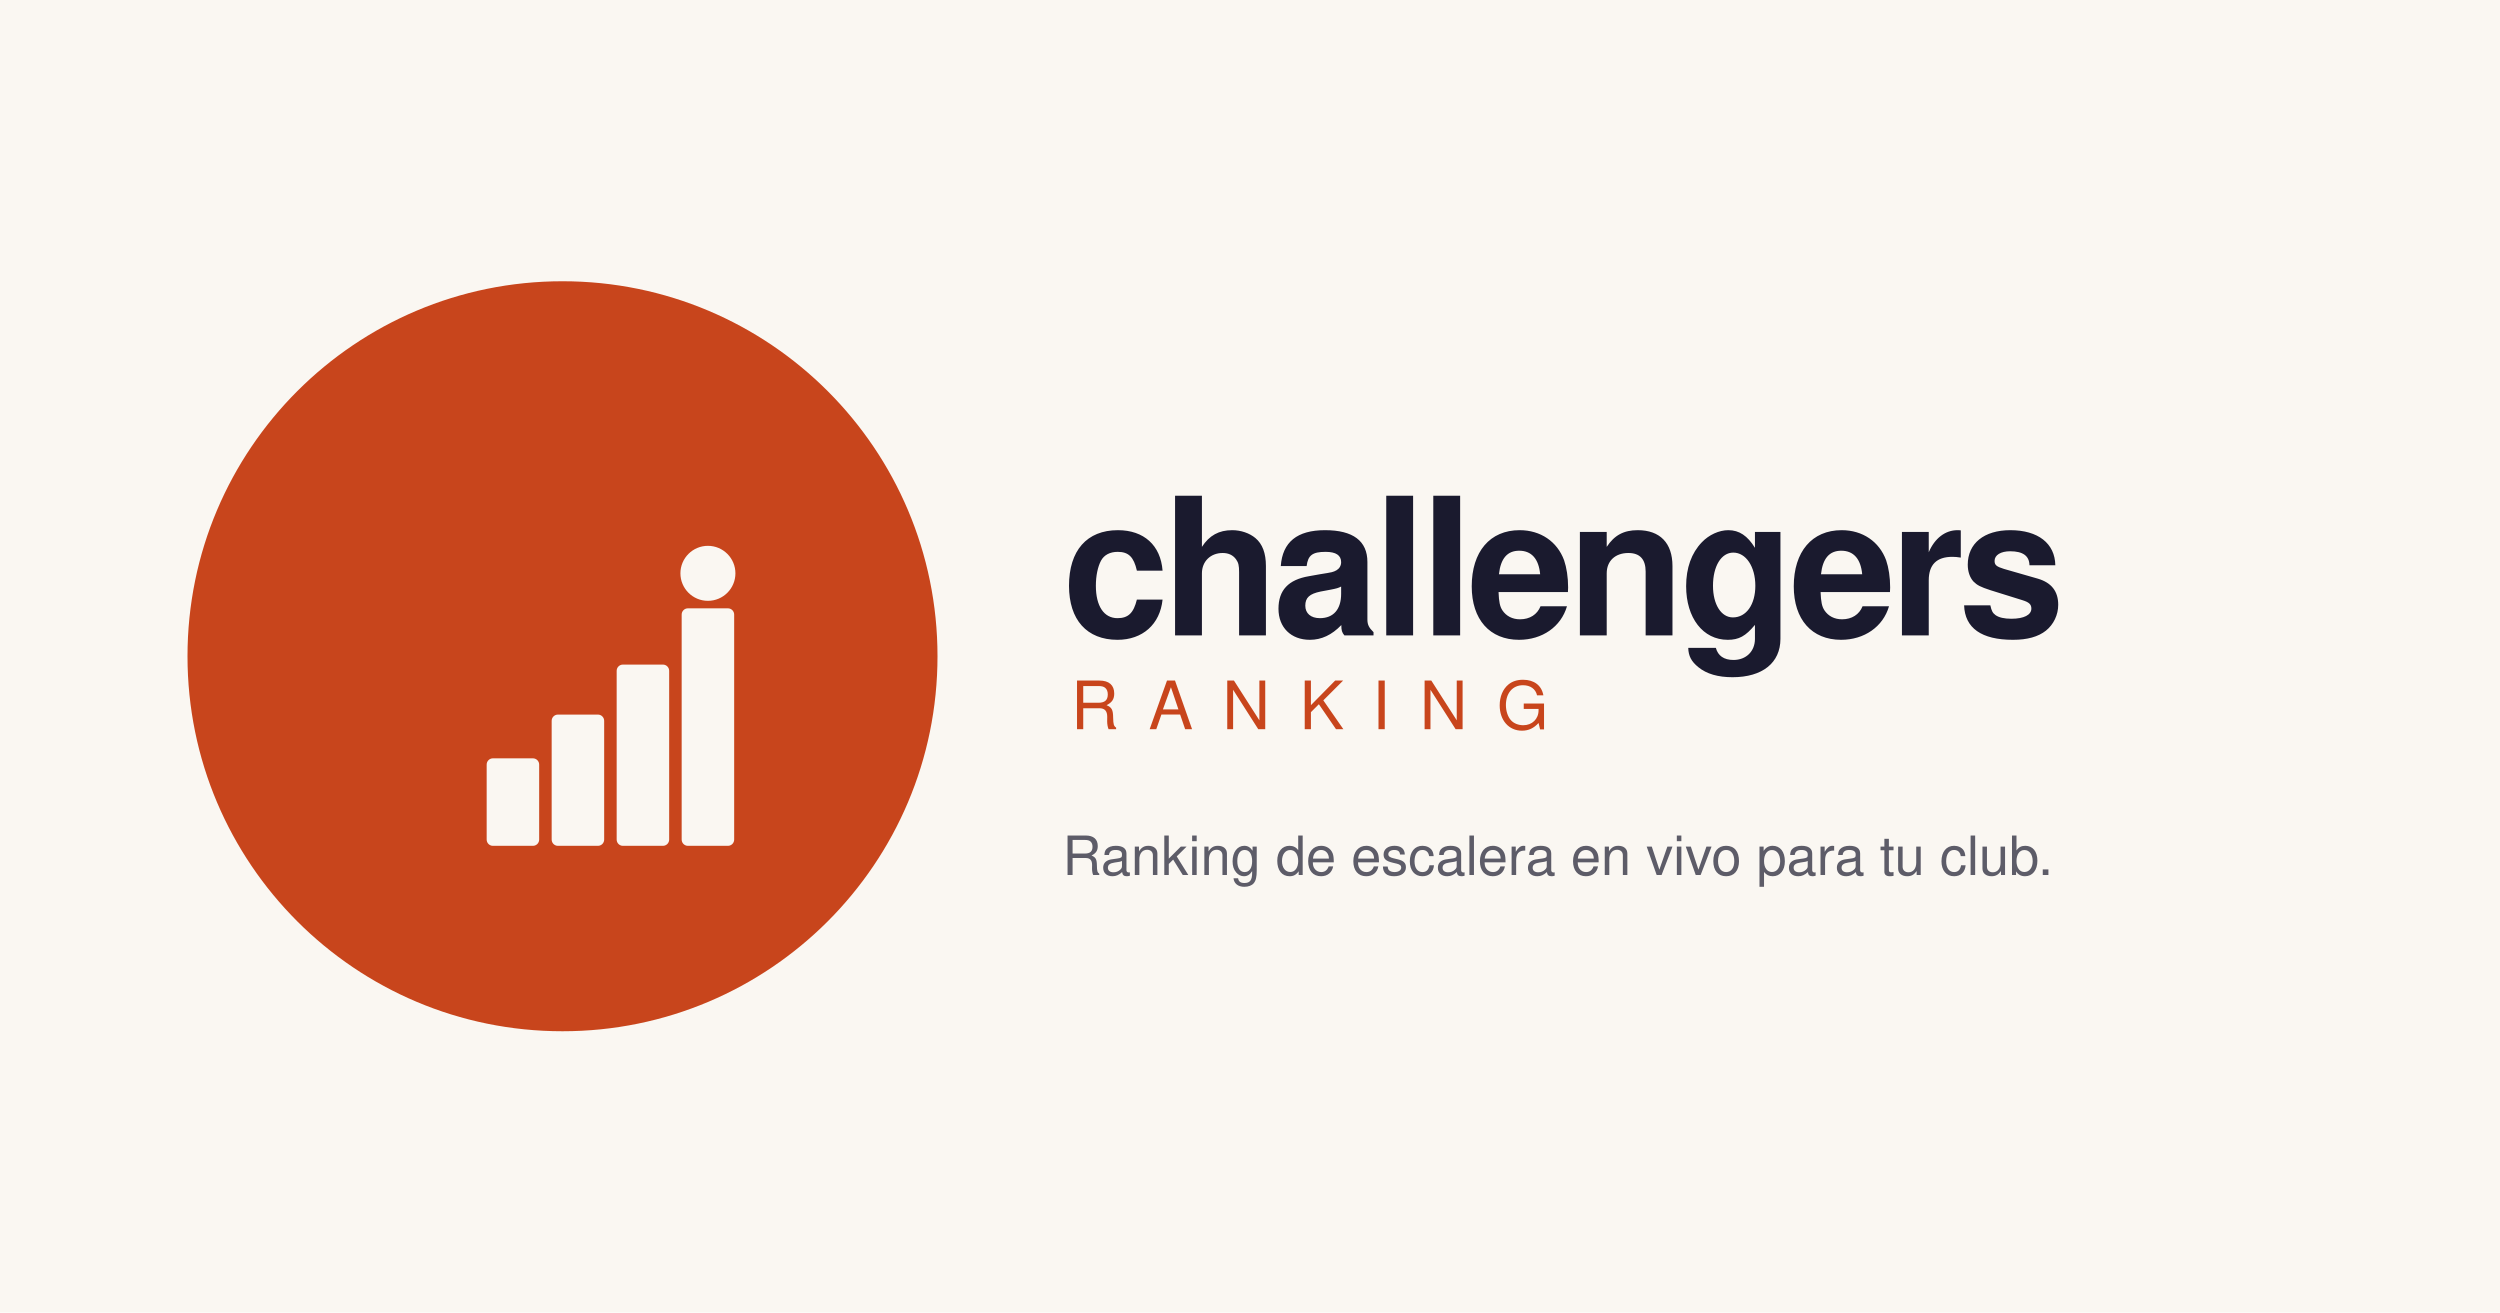
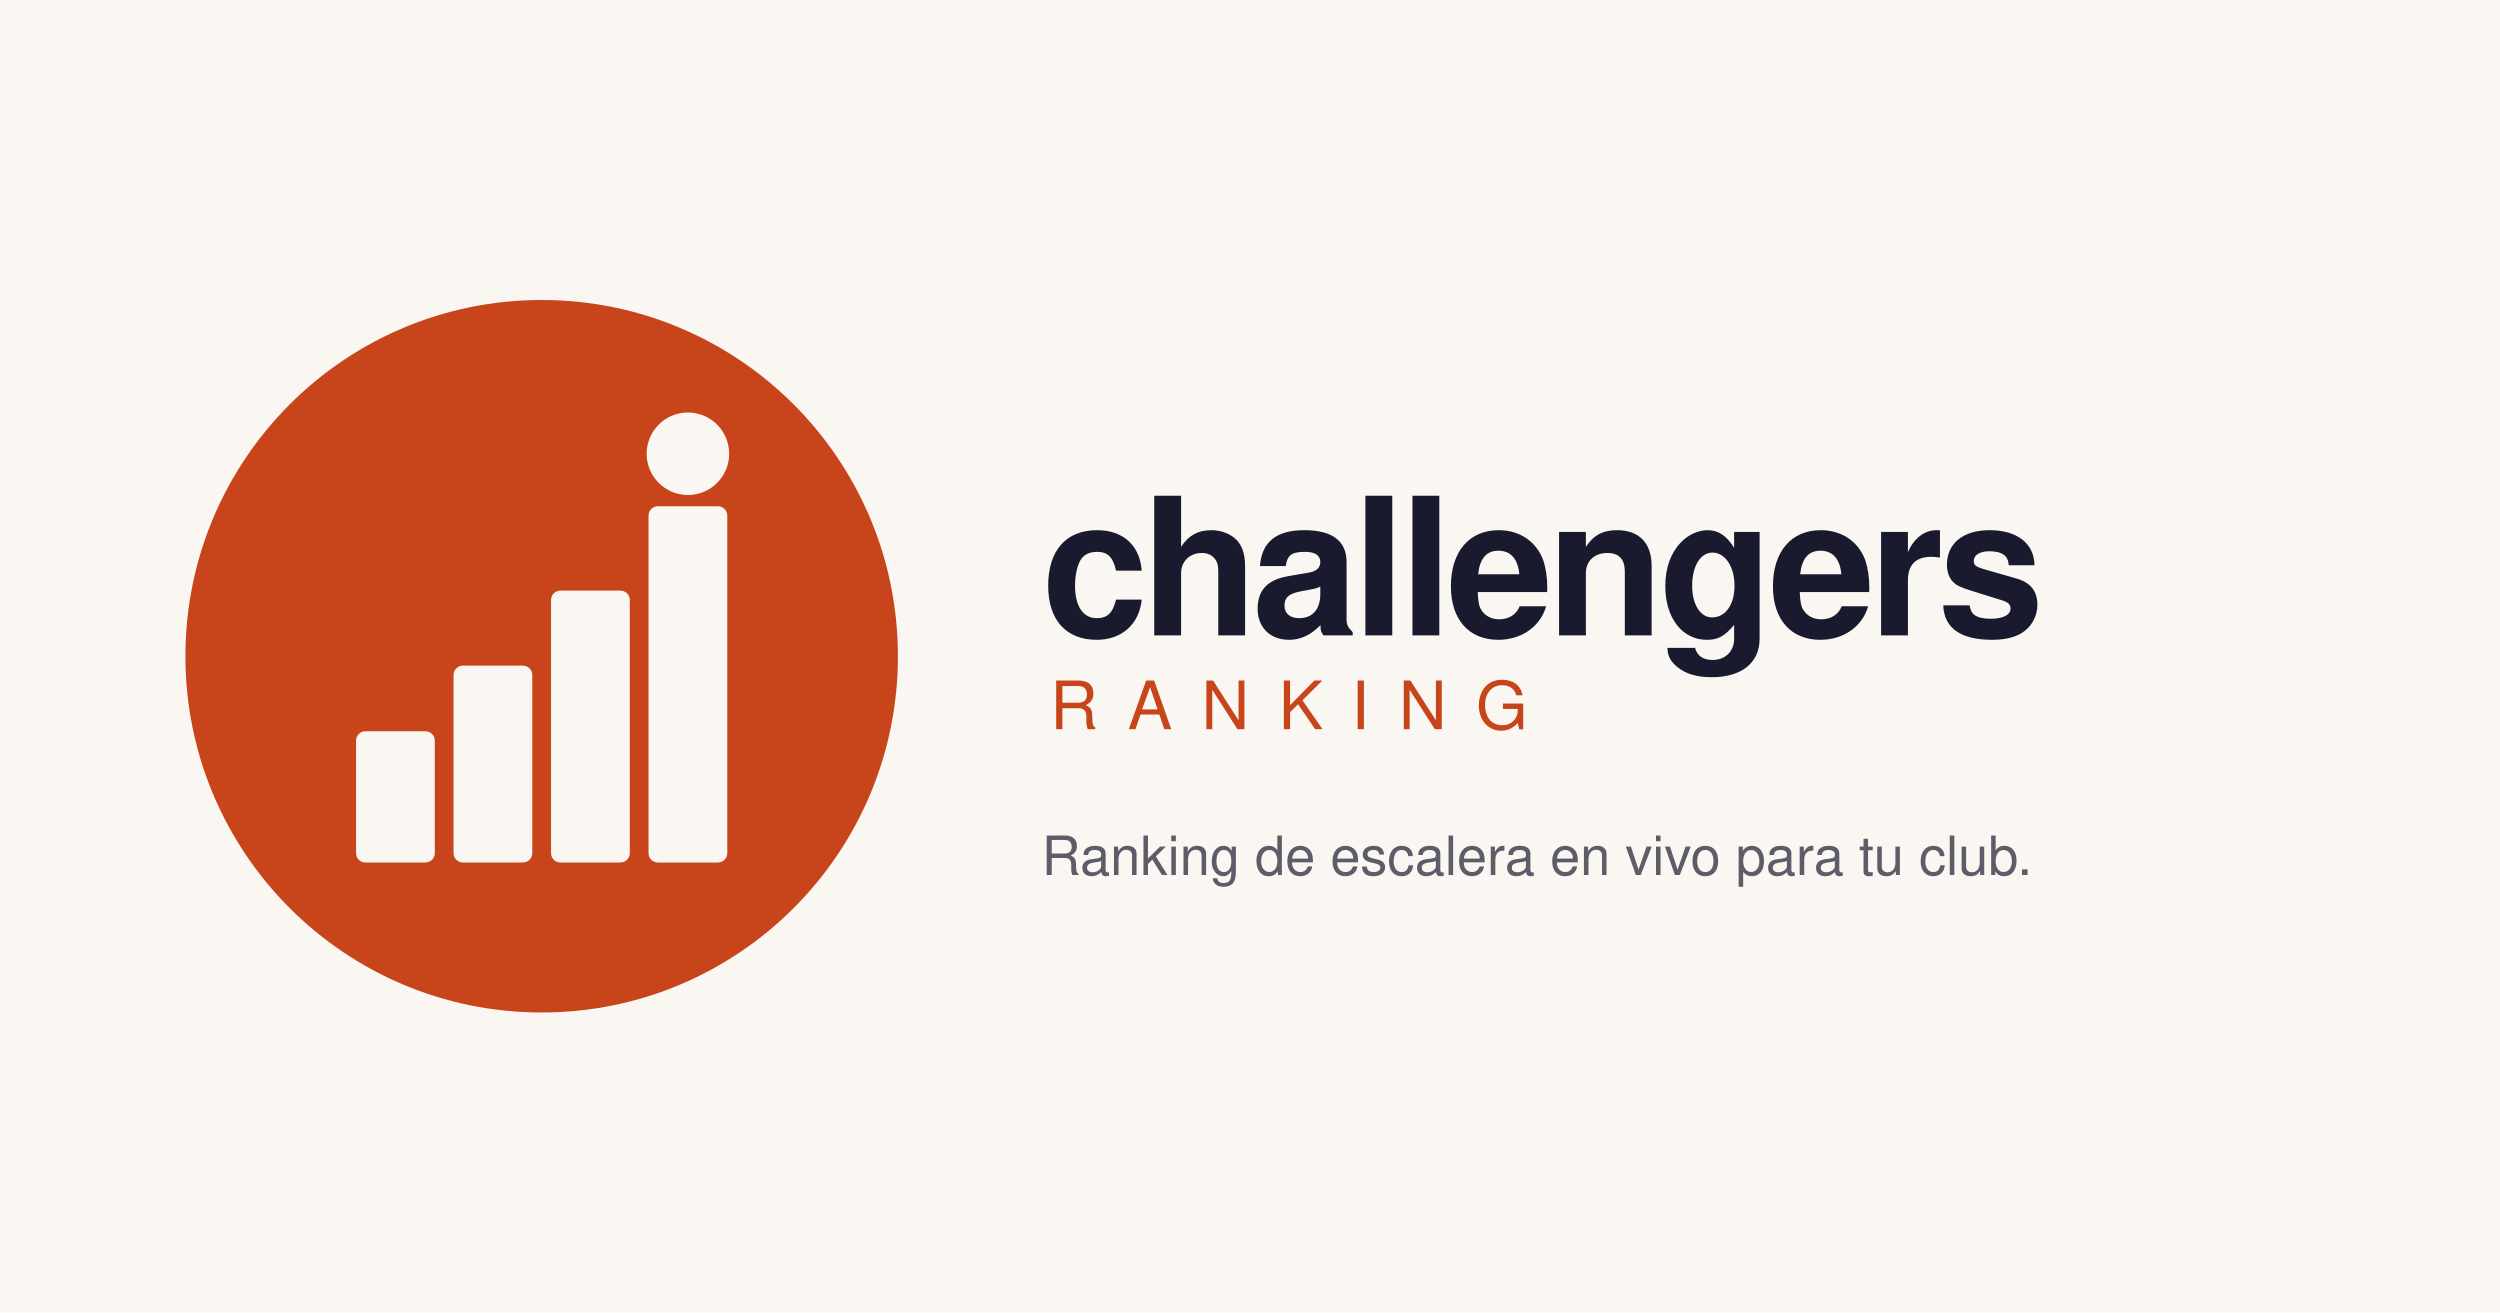
<svg xmlns="http://www.w3.org/2000/svg" viewBox="0 0 1200 630">
  <rect width="1200" height="630" fill="#FAF7F2" />
-   <circle cx="270" cy="315" r="180" fill="#C8451C" />
-   <g fill="#FAF7F2" transform="translate(173, 220) scale(0.6)">
-     <rect x="101" y="240" width="42" height="70" rx="5" />
-     <rect x="153" y="205" width="42" height="105" rx="5" />
-     <rect x="205" y="165" width="42" height="145" rx="5" />
-     <rect x="257" y="120" width="42" height="190" rx="5" />
-   </g>
-   <circle cx="339.8" cy="275.2" r="13.2" fill="#FAF7F2" />
-   <text x="510" y="305" font-family="Helvetica Neue, Helvetica, Arial, sans-serif" font-weight="800" font-size="92" fill="#1A1A2E" letter-spacing="-3">challengers</text>
-   <text x="514" y="350" font-family="Helvetica Neue, Helvetica, Arial, sans-serif" font-weight="500" font-size="32" fill="#C8451C" letter-spacing="14">RANKING</text>
-   <text x="510" y="420" font-family="Helvetica Neue, Helvetica, Arial, sans-serif" font-weight="500" font-size="26" fill="#1A1A2E" opacity="0.7">Ranking de escalera en vivo para tu club.</text>
+   <svg x="80" y="135" width="360" height="360" viewBox="0 0 400 400">
+     <circle cx="200" cy="200" r="190" fill="#C8451C" />
+     <g fill="#FAF7F2">
+       <rect x="101" y="240" width="42" height="70" rx="5" />
+       <rect x="153" y="205" width="42" height="105" rx="5" />
+       <rect x="205" y="165" width="42" height="145" rx="5" />
+       <rect x="257" y="120" width="42" height="190" rx="5" />
+     </g>
+     <circle cx="278" cy="92" r="22" fill="#FAF7F2" />
+   </svg>
+   <text x="500" y="305" font-family="Helvetica Neue, Helvetica, Arial, sans-serif" font-weight="800" font-size="92" fill="#1A1A2E" letter-spacing="-3">challengers</text>
+   <text x="504" y="350" font-family="Helvetica Neue, Helvetica, Arial, sans-serif" font-weight="500" font-size="32" fill="#C8451C" letter-spacing="14">RANKING</text>
+   <text x="500" y="420" font-family="Helvetica Neue, Helvetica, Arial, sans-serif" font-weight="500" font-size="26" fill="#1A1A2E" opacity="0.7">Ranking de escalera en vivo para tu club.</text>
</svg>
